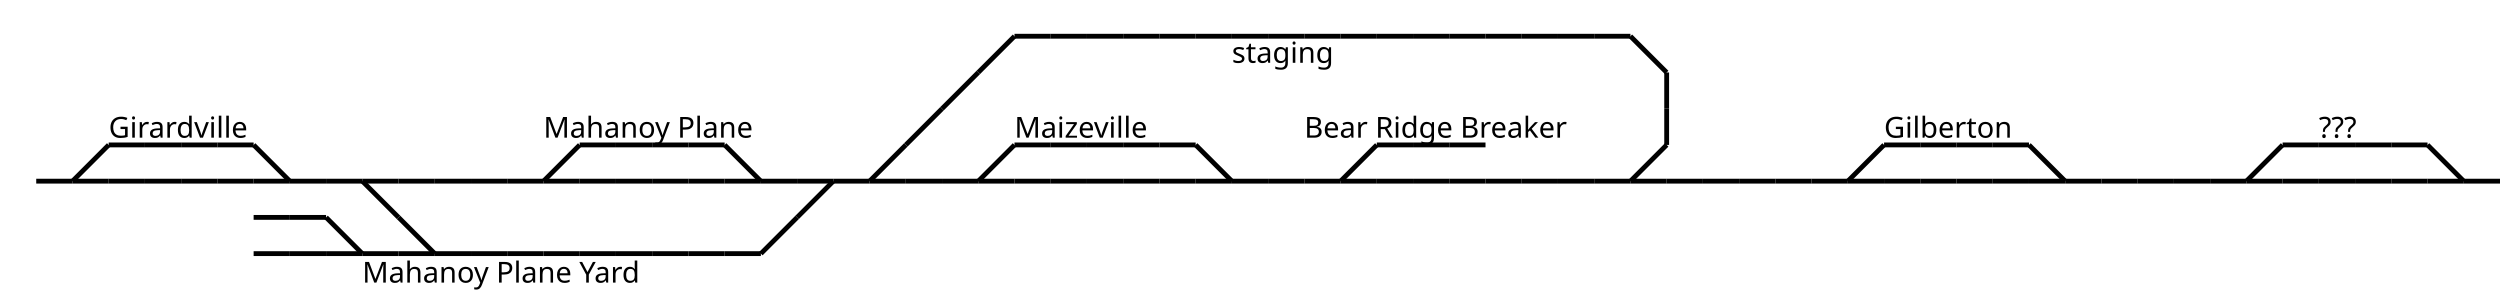
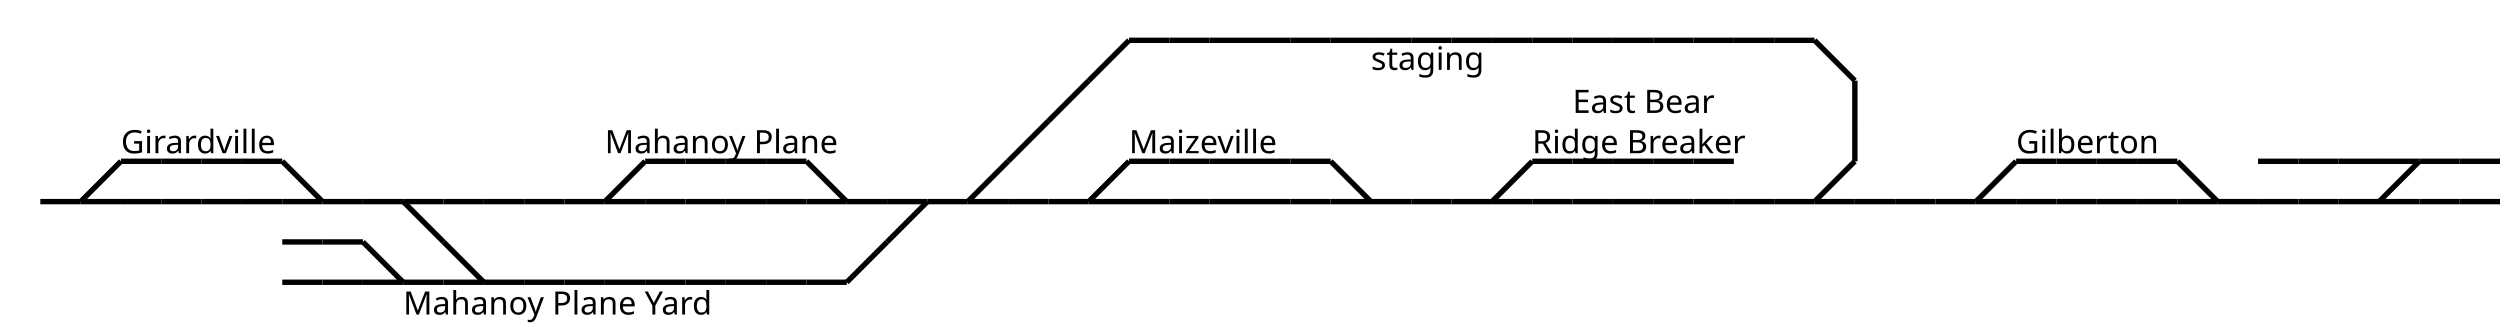
- <svg xmlns="http://www.w3.org/2000/svg" version="1.1" baseProfile="full" width="1035" height="120">
+ <svg xmlns="http://www.w3.org/2000/svg" version="1.1" baseProfile="full" width="930" height="120">
  <text x="510" y="26" font-family="Verdana" font-size="12">staging</text>
  <text x="45" y="57" font-family="Verdana" font-size="12">Girardville</text>
  <text x="225" y="57" font-family="Verdana" font-size="12">Mahanoy Plane</text>
  <text x="420" y="57" font-family="Verdana" font-size="12">Maizeville</text>
-   <text x="540" y="57" font-family="Verdana" font-size="12">Bear Ridge Breaker</text>
-   <text x="780" y="57" font-family="Verdana" font-size="12">Gilberton</text>
-   <text x="960" y="57" font-family="Verdana" font-size="12">???</text>
+   <text x="585" y="42" font-family="Verdana" font-size="12">East Bear</text>
+   <text x="570" y="57" font-family="Verdana" font-size="12">Ridge Breaker</text>
+   <text x="750" y="57" font-family="Verdana" font-size="12">Gilberton</text>
  <text x="150" y="117" font-family="Verdana" font-size="12">Mahanoy Plane Yard</text>
  <line x1="420" y1="15" x2="435" y2="15" style="stroke:black;stroke-width:2" />
  <line x1="435" y1="15" x2="450" y2="15" style="stroke:black;stroke-width:2" />
  <line x1="450" y1="15" x2="465" y2="15" style="stroke:black;stroke-width:2" />
  <line x1="465" y1="15" x2="480" y2="15" style="stroke:black;stroke-width:2" />
  <line x1="480" y1="15" x2="495" y2="15" style="stroke:black;stroke-width:2" />
  <line x1="495" y1="15" x2="510" y2="15" style="stroke:black;stroke-width:2" />
  <line x1="510" y1="15" x2="525" y2="15" style="stroke:black;stroke-width:2" />
  <line x1="525" y1="15" x2="540" y2="15" style="stroke:black;stroke-width:2" />
  <line x1="540" y1="15" x2="555" y2="15" style="stroke:black;stroke-width:2" />
  <line x1="555" y1="15" x2="570" y2="15" style="stroke:black;stroke-width:2" />
  <line x1="570" y1="15" x2="585" y2="15" style="stroke:black;stroke-width:2" />
  <line x1="585" y1="15" x2="600" y2="15" style="stroke:black;stroke-width:2" />
  <line x1="600" y1="15" x2="615" y2="15" style="stroke:black;stroke-width:2" />
  <line x1="615" y1="15" x2="630" y2="15" style="stroke:black;stroke-width:2" />
  <line x1="630" y1="15" x2="645" y2="15" style="stroke:black;stroke-width:2" />
  <line x1="645" y1="15" x2="660" y2="15" style="stroke:black;stroke-width:2" />
  <line x1="660" y1="15" x2="675" y2="15" style="stroke:black;stroke-width:2" />
  <line x1="405" y1="30" x2="420" y2="15" style="stroke:black;stroke-width:2" />
  <line x1="675" y1="15" x2="690" y2="30" style="stroke:black;stroke-width:2" />
  <line x1="390" y1="45" x2="405" y2="30" style="stroke:black;stroke-width:2" />
  <line x1="690" y1="45" x2="690" y2="30" style="stroke:black;stroke-width:2" />
  <line x1="45" y1="60" x2="60" y2="60" style="stroke:black;stroke-width:2" />
  <line x1="60" y1="60" x2="75" y2="60" style="stroke:black;stroke-width:2" />
  <line x1="75" y1="60" x2="90" y2="60" style="stroke:black;stroke-width:2" />
  <line x1="90" y1="60" x2="105" y2="60" style="stroke:black;stroke-width:2" />
  <line x1="240" y1="60" x2="255" y2="60" style="stroke:black;stroke-width:2" />
  <line x1="255" y1="60" x2="270" y2="60" style="stroke:black;stroke-width:2" />
  <line x1="270" y1="60" x2="285" y2="60" style="stroke:black;stroke-width:2" />
  <line x1="285" y1="60" x2="300" y2="60" style="stroke:black;stroke-width:2" />
  <line x1="375" y1="60" x2="390" y2="45" style="stroke:black;stroke-width:2" />
  <line x1="420" y1="60" x2="435" y2="60" style="stroke:black;stroke-width:2" />
  <line x1="435" y1="60" x2="450" y2="60" style="stroke:black;stroke-width:2" />
  <line x1="450" y1="60" x2="465" y2="60" style="stroke:black;stroke-width:2" />
  <line x1="465" y1="60" x2="480" y2="60" style="stroke:black;stroke-width:2" />
  <line x1="480" y1="60" x2="495" y2="60" style="stroke:black;stroke-width:2" />
  <line x1="570" y1="60" x2="585" y2="60" style="stroke:black;stroke-width:2" />
  <line x1="585" y1="60" x2="600" y2="60" style="stroke:black;stroke-width:2" />
  <line x1="600" y1="60" x2="615" y2="60" style="stroke:black;stroke-width:2" />
+   <line x1="615" y1="60" x2="630" y2="60" style="stroke:black;stroke-width:2" />
+   <line x1="630" y1="60" x2="645" y2="60" style="stroke:black;stroke-width:2" />
  <line x1="690" y1="60" x2="690" y2="45" style="stroke:black;stroke-width:2" />
+   <line x1="750" y1="60" x2="765" y2="60" style="stroke:black;stroke-width:2" />
+   <line x1="765" y1="60" x2="780" y2="60" style="stroke:black;stroke-width:2" />
  <line x1="780" y1="60" x2="795" y2="60" style="stroke:black;stroke-width:2" />
  <line x1="795" y1="60" x2="810" y2="60" style="stroke:black;stroke-width:2" />
-   <line x1="810" y1="60" x2="825" y2="60" style="stroke:black;stroke-width:2" />
-   <line x1="825" y1="60" x2="840" y2="60" style="stroke:black;stroke-width:2" />
-   <line x1="945" y1="60" x2="960" y2="60" style="stroke:black;stroke-width:2" />
-   <line x1="960" y1="60" x2="975" y2="60" style="stroke:black;stroke-width:2" />
-   <line x1="975" y1="60" x2="990" y2="60" style="stroke:black;stroke-width:2" />
-   <line x1="990" y1="60" x2="1005" y2="60" style="stroke:black;stroke-width:2" />
+   <line x1="840" y1="60" x2="855" y2="60" style="stroke:black;stroke-width:2" />
+   <line x1="855" y1="60" x2="870" y2="60" style="stroke:black;stroke-width:2" />
+   <line x1="870" y1="60" x2="885" y2="60" style="stroke:black;stroke-width:2" />
+   <line x1="885" y1="60" x2="900" y2="60" style="stroke:black;stroke-width:2" />
+   <line x1="900" y1="60" x2="915" y2="60" style="stroke:black;stroke-width:2" />
+   <line x1="915" y1="60" x2="930" y2="60" style="stroke:black;stroke-width:2" />
  <line x1="15" y1="75" x2="30" y2="75" style="stroke:black;stroke-width:2" />
  <line x1="30" y1="75" x2="45" y2="60" style="stroke:black;stroke-width:2" />
  <line x1="45" y1="75" x2="60" y2="75" style="stroke:black;stroke-width:2" />
  <line x1="30" y1="75" x2="45" y2="75" style="stroke:black;stroke-width:2" />
  <line x1="60" y1="75" x2="75" y2="75" style="stroke:black;stroke-width:2" />
  <line x1="75" y1="75" x2="90" y2="75" style="stroke:black;stroke-width:2" />
  <line x1="90" y1="75" x2="105" y2="75" style="stroke:black;stroke-width:2" />
  <line x1="105" y1="60" x2="120" y2="75" style="stroke:black;stroke-width:2" />
  <line x1="105" y1="75" x2="120" y2="75" style="stroke:black;stroke-width:2" />
  <line x1="120" y1="75" x2="135" y2="75" style="stroke:black;stroke-width:2" />
  <line x1="135" y1="75" x2="150" y2="75" style="stroke:black;stroke-width:2" />
  <line x1="150" y1="75" x2="165" y2="75" style="stroke:black;stroke-width:2" />
  <line x1="165" y1="75" x2="180" y2="75" style="stroke:black;stroke-width:2" />
  <line x1="180" y1="75" x2="195" y2="75" style="stroke:black;stroke-width:2" />
  <line x1="195" y1="75" x2="210" y2="75" style="stroke:black;stroke-width:2" />
  <line x1="210" y1="75" x2="225" y2="75" style="stroke:black;stroke-width:2" />
  <line x1="225" y1="75" x2="240" y2="60" style="stroke:black;stroke-width:2" />
  <line x1="240" y1="75" x2="255" y2="75" style="stroke:black;stroke-width:2" />
  <line x1="225" y1="75" x2="240" y2="75" style="stroke:black;stroke-width:2" />
  <line x1="255" y1="75" x2="270" y2="75" style="stroke:black;stroke-width:2" />
  <line x1="270" y1="75" x2="285" y2="75" style="stroke:black;stroke-width:2" />
  <line x1="285" y1="75" x2="300" y2="75" style="stroke:black;stroke-width:2" />
  <line x1="300" y1="60" x2="315" y2="75" style="stroke:black;stroke-width:2" />
  <line x1="300" y1="75" x2="315" y2="75" style="stroke:black;stroke-width:2" />
  <line x1="315" y1="75" x2="330" y2="75" style="stroke:black;stroke-width:2" />
  <line x1="330" y1="75" x2="345" y2="75" style="stroke:black;stroke-width:2" />
  <line x1="345" y1="75" x2="360" y2="75" style="stroke:black;stroke-width:2" />
  <line x1="360" y1="75" x2="375" y2="60" style="stroke:black;stroke-width:2" />
  <line x1="375" y1="75" x2="390" y2="75" style="stroke:black;stroke-width:2" />
  <line x1="360" y1="75" x2="375" y2="75" style="stroke:black;stroke-width:2" />
  <line x1="390" y1="75" x2="405" y2="75" style="stroke:black;stroke-width:2" />
  <line x1="405" y1="75" x2="420" y2="60" style="stroke:black;stroke-width:2" />
  <line x1="420" y1="75" x2="435" y2="75" style="stroke:black;stroke-width:2" />
  <line x1="405" y1="75" x2="420" y2="75" style="stroke:black;stroke-width:2" />
  <line x1="435" y1="75" x2="450" y2="75" style="stroke:black;stroke-width:2" />
  <line x1="450" y1="75" x2="465" y2="75" style="stroke:black;stroke-width:2" />
  <line x1="465" y1="75" x2="480" y2="75" style="stroke:black;stroke-width:2" />
  <line x1="480" y1="75" x2="495" y2="75" style="stroke:black;stroke-width:2" />
  <line x1="495" y1="60" x2="510" y2="75" style="stroke:black;stroke-width:2" />
  <line x1="495" y1="75" x2="510" y2="75" style="stroke:black;stroke-width:2" />
  <line x1="510" y1="75" x2="525" y2="75" style="stroke:black;stroke-width:2" />
  <line x1="525" y1="75" x2="540" y2="75" style="stroke:black;stroke-width:2" />
  <line x1="540" y1="75" x2="555" y2="75" style="stroke:black;stroke-width:2" />
  <line x1="555" y1="75" x2="570" y2="60" style="stroke:black;stroke-width:2" />
  <line x1="570" y1="75" x2="585" y2="75" style="stroke:black;stroke-width:2" />
  <line x1="555" y1="75" x2="570" y2="75" style="stroke:black;stroke-width:2" />
  <line x1="585" y1="75" x2="600" y2="75" style="stroke:black;stroke-width:2" />
  <line x1="600" y1="75" x2="615" y2="75" style="stroke:black;stroke-width:2" />
  <line x1="615" y1="75" x2="630" y2="75" style="stroke:black;stroke-width:2" />
  <line x1="630" y1="75" x2="645" y2="75" style="stroke:black;stroke-width:2" />
  <line x1="645" y1="75" x2="660" y2="75" style="stroke:black;stroke-width:2" />
  <line x1="660" y1="75" x2="675" y2="75" style="stroke:black;stroke-width:2" />
  <line x1="675" y1="75" x2="690" y2="60" style="stroke:black;stroke-width:2" />
  <line x1="690" y1="75" x2="705" y2="75" style="stroke:black;stroke-width:2" />
  <line x1="675" y1="75" x2="690" y2="75" style="stroke:black;stroke-width:2" />
  <line x1="705" y1="75" x2="720" y2="75" style="stroke:black;stroke-width:2" />
  <line x1="720" y1="75" x2="735" y2="75" style="stroke:black;stroke-width:2" />
+   <line x1="735" y1="75" x2="750" y2="60" style="stroke:black;stroke-width:2" />
+   <line x1="750" y1="75" x2="765" y2="75" style="stroke:black;stroke-width:2" />
  <line x1="735" y1="75" x2="750" y2="75" style="stroke:black;stroke-width:2" />
-   <line x1="750" y1="75" x2="765" y2="75" style="stroke:black;stroke-width:2" />
-   <line x1="765" y1="75" x2="780" y2="60" style="stroke:black;stroke-width:2" />
+   <line x1="765" y1="75" x2="780" y2="75" style="stroke:black;stroke-width:2" />
  <line x1="780" y1="75" x2="795" y2="75" style="stroke:black;stroke-width:2" />
-   <line x1="765" y1="75" x2="780" y2="75" style="stroke:black;stroke-width:2" />
  <line x1="795" y1="75" x2="810" y2="75" style="stroke:black;stroke-width:2" />
+   <line x1="810" y1="60" x2="825" y2="75" style="stroke:black;stroke-width:2" />
  <line x1="810" y1="75" x2="825" y2="75" style="stroke:black;stroke-width:2" />
  <line x1="825" y1="75" x2="840" y2="75" style="stroke:black;stroke-width:2" />
-   <line x1="840" y1="60" x2="855" y2="75" style="stroke:black;stroke-width:2" />
  <line x1="840" y1="75" x2="855" y2="75" style="stroke:black;stroke-width:2" />
  <line x1="855" y1="75" x2="870" y2="75" style="stroke:black;stroke-width:2" />
  <line x1="870" y1="75" x2="885" y2="75" style="stroke:black;stroke-width:2" />
+   <line x1="885" y1="75" x2="900" y2="60" style="stroke:black;stroke-width:2" />
+   <line x1="900" y1="75" x2="915" y2="75" style="stroke:black;stroke-width:2" />
  <line x1="885" y1="75" x2="900" y2="75" style="stroke:black;stroke-width:2" />
-   <line x1="900" y1="75" x2="915" y2="75" style="stroke:black;stroke-width:2" />
  <line x1="915" y1="75" x2="930" y2="75" style="stroke:black;stroke-width:2" />
-   <line x1="930" y1="75" x2="945" y2="60" style="stroke:black;stroke-width:2" />
-   <line x1="945" y1="75" x2="960" y2="75" style="stroke:black;stroke-width:2" />
-   <line x1="930" y1="75" x2="945" y2="75" style="stroke:black;stroke-width:2" />
-   <line x1="960" y1="75" x2="975" y2="75" style="stroke:black;stroke-width:2" />
-   <line x1="975" y1="75" x2="990" y2="75" style="stroke:black;stroke-width:2" />
-   <line x1="990" y1="75" x2="1005" y2="75" style="stroke:black;stroke-width:2" />
-   <line x1="1005" y1="60" x2="1020" y2="75" style="stroke:black;stroke-width:2" />
-   <line x1="1005" y1="75" x2="1020" y2="75" style="stroke:black;stroke-width:2" />
-   <line x1="1020" y1="75" x2="1035" y2="75" style="stroke:black;stroke-width:2" />
  <line x1="105" y1="90" x2="120" y2="90" style="stroke:black;stroke-width:2" />
  <line x1="120" y1="90" x2="135" y2="90" style="stroke:black;stroke-width:2" />
  <line x1="150" y1="75" x2="165" y2="90" style="stroke:black;stroke-width:2" />
  <line x1="330" y1="90" x2="345" y2="75" style="stroke:black;stroke-width:2" />
  <line x1="105" y1="105" x2="120" y2="105" style="stroke:black;stroke-width:2" />
  <line x1="120" y1="105" x2="135" y2="105" style="stroke:black;stroke-width:2" />
  <line x1="135" y1="90" x2="150" y2="105" style="stroke:black;stroke-width:2" />
  <line x1="135" y1="105" x2="150" y2="105" style="stroke:black;stroke-width:2" />
  <line x1="150" y1="105" x2="165" y2="105" style="stroke:black;stroke-width:2" />
  <line x1="165" y1="90" x2="180" y2="105" style="stroke:black;stroke-width:2" />
  <line x1="165" y1="105" x2="180" y2="105" style="stroke:black;stroke-width:2" />
  <line x1="180" y1="105" x2="195" y2="105" style="stroke:black;stroke-width:2" />
  <line x1="195" y1="105" x2="210" y2="105" style="stroke:black;stroke-width:2" />
  <line x1="210" y1="105" x2="225" y2="105" style="stroke:black;stroke-width:2" />
  <line x1="225" y1="105" x2="240" y2="105" style="stroke:black;stroke-width:2" />
  <line x1="240" y1="105" x2="255" y2="105" style="stroke:black;stroke-width:2" />
  <line x1="255" y1="105" x2="270" y2="105" style="stroke:black;stroke-width:2" />
  <line x1="270" y1="105" x2="285" y2="105" style="stroke:black;stroke-width:2" />
  <line x1="285" y1="105" x2="300" y2="105" style="stroke:black;stroke-width:2" />
  <line x1="300" y1="105" x2="315" y2="105" style="stroke:black;stroke-width:2" />
  <line x1="315" y1="105" x2="330" y2="90" style="stroke:black;stroke-width:2" />
</svg>
